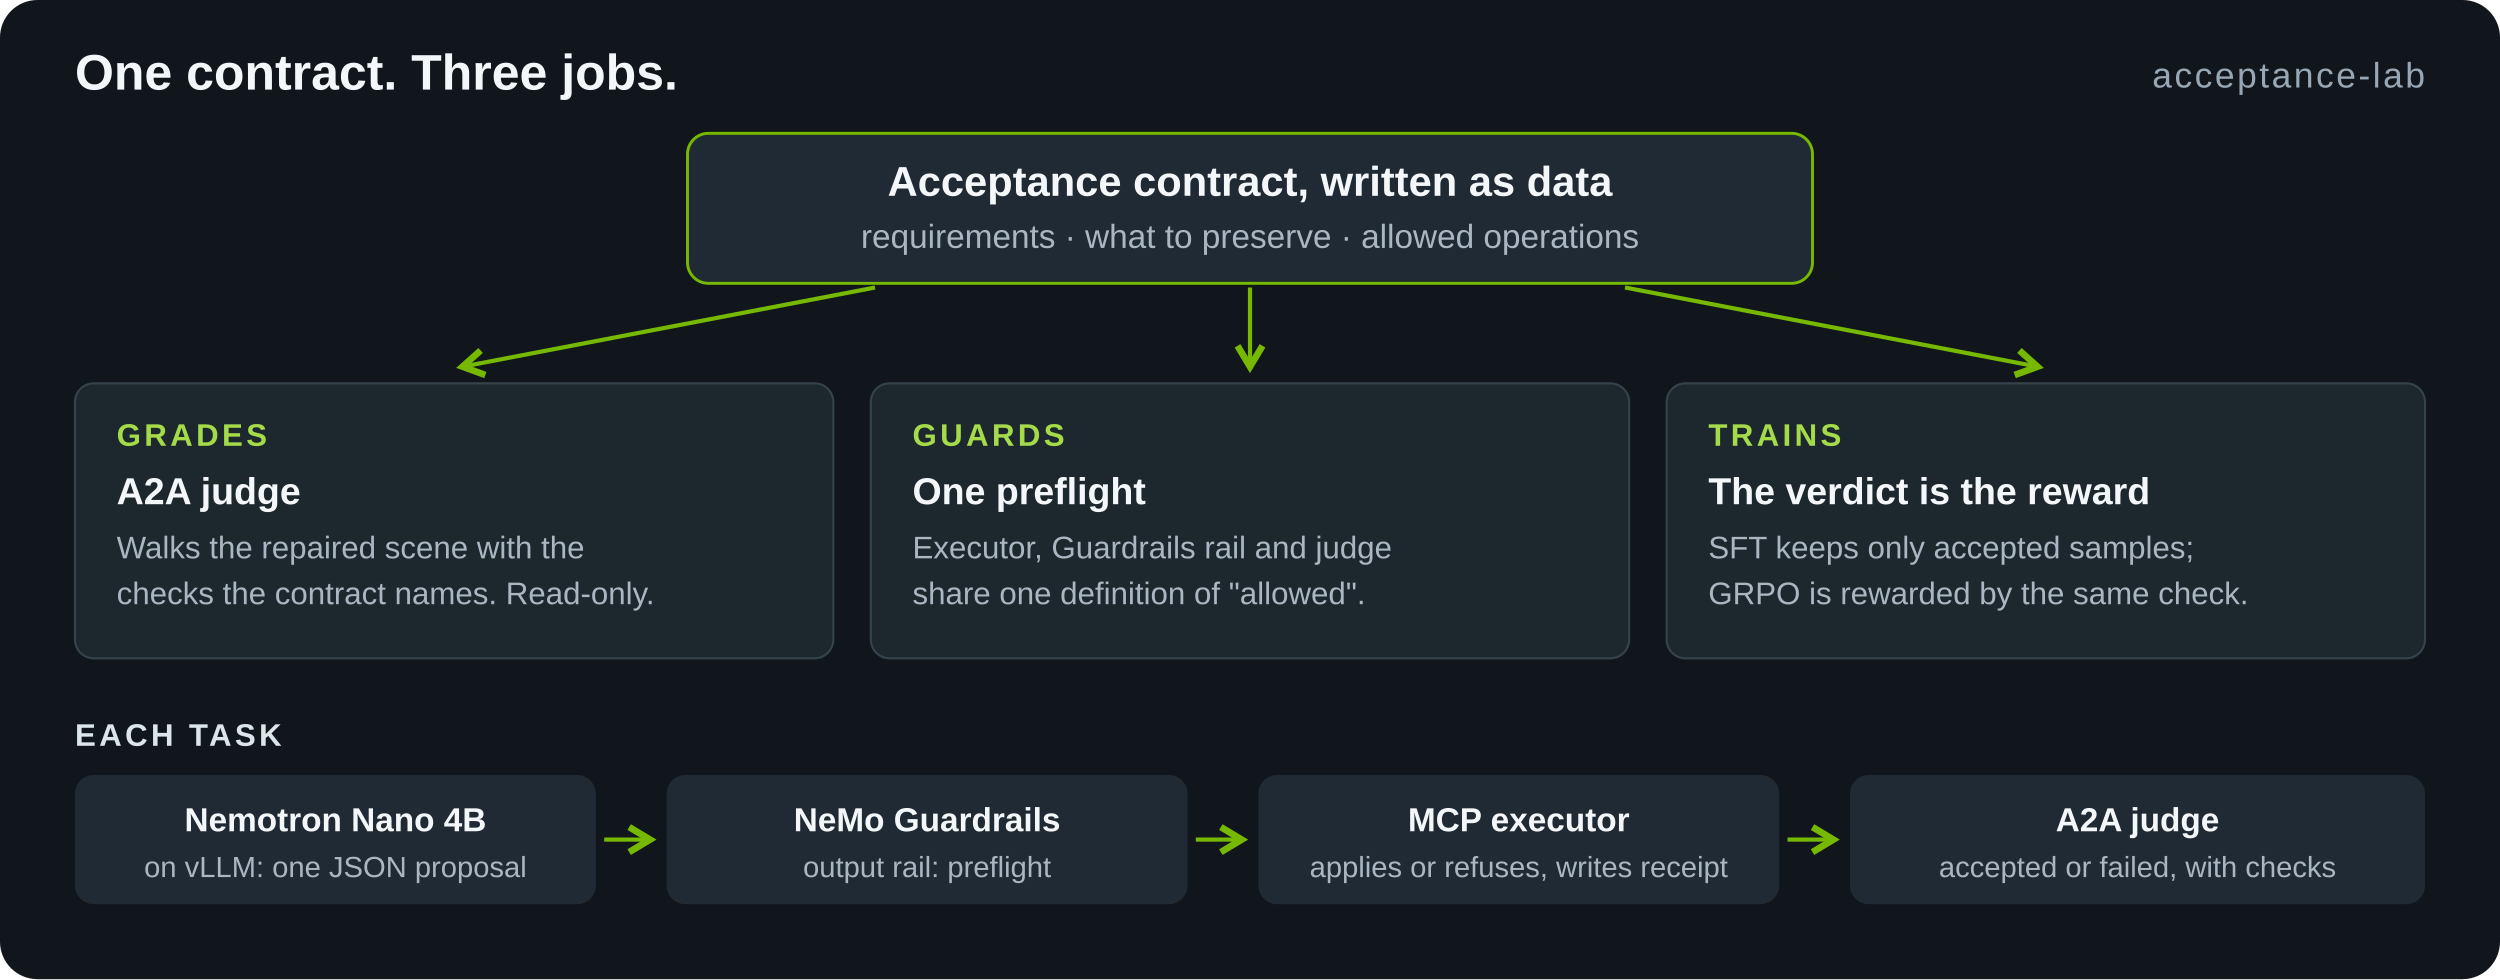
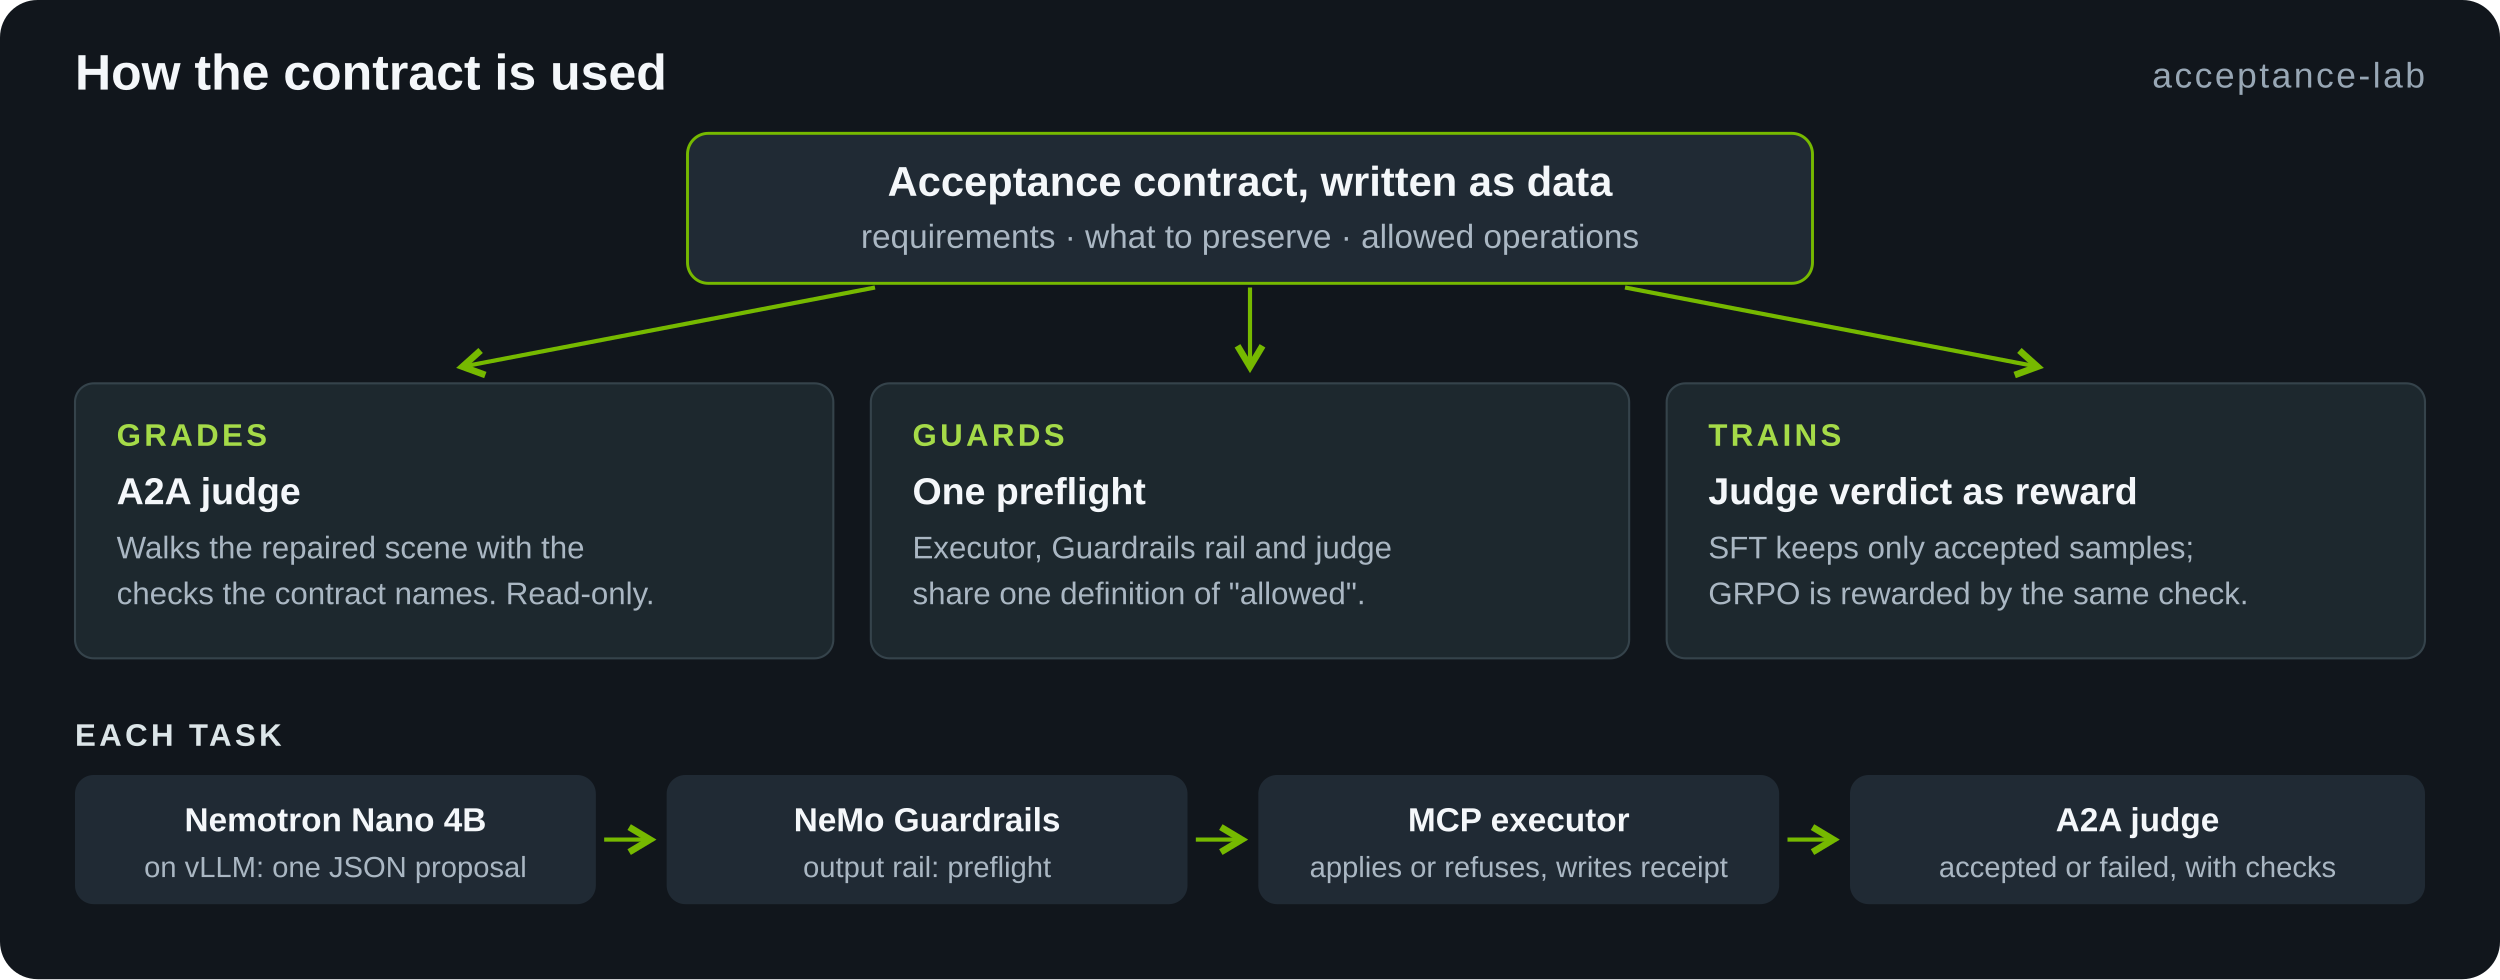
<svg xmlns="http://www.w3.org/2000/svg" width="1200" height="470" viewBox="0 0 1200 470" role="img" aria-labelledby="title desc">
  <defs>
    <marker id="arrow" markerWidth="8" markerHeight="8" refX="6" refY="4" orient="auto">
      <path d="M1 1L6 4L1 7" fill="none" stroke="#76b900" stroke-width="1.6" />
    </marker>
  </defs>
  <rect width="1200" height="470" rx="18" fill="#11161c" />
  <g font-family="Segoe UI, Arial, sans-serif">
-     <text x="36" y="43" fill="#f4f7fa" font-size="24" font-weight="700">One contract. Three jobs.</text>
+     <text x="36" y="43" fill="#f4f7fa" font-size="24" font-weight="700">How the contract is used</text>
    <text x="1164" y="42" text-anchor="end" fill="#98a7b5" font-size="17" letter-spacing="1.2">acceptance-lab</text>
    <rect x="330" y="64" width="540" height="72" rx="10" fill="#202a34" stroke="#76b900" stroke-width="1.4" />
    <text x="600" y="94" text-anchor="middle" fill="#f4f7fa" font-size="20" font-weight="600">Acceptance contract, written as data</text>
    <text x="600" y="119" text-anchor="middle" fill="#aab7c3" font-size="16">requirements · what to preserve · allowed operations</text>
    <g fill="none" stroke="#76b900" stroke-width="2" marker-end="url(#arrow)">
      <path d="M420 138L222 176" />
      <path d="M600 138V176" />
      <path d="M780 138L978 176" />
    </g>
    <g fill="#1d282e" stroke="#35434b">
      <rect x="36" y="184" width="364" height="132" rx="9" />
      <rect x="418" y="184" width="364" height="132" rx="9" />
      <rect x="800" y="184" width="364" height="132" rx="9" />
    </g>
    <g fill="#a5db48" font-size="15" font-weight="700" letter-spacing="1.6">
      <text x="56" y="214">GRADES</text>
      <text x="438" y="214">GUARDS</text>
      <text x="820" y="214">TRAINS</text>
    </g>
    <g fill="#f4f7fa" font-size="18" font-weight="600">
      <text x="56" y="242">A2A judge</text>
      <text x="438" y="242">One preflight</text>
-       <text x="820" y="242">The verdict is the reward</text>
+       <text x="820" y="242">Judge verdict as reward</text>
    </g>
    <g fill="#aab7c3" font-size="15">
      <text x="56" y="268">Walks the repaired scene with the</text>
      <text x="56" y="290">checks the contract names. Read-only.</text>
      <text x="438" y="268">Executor, Guardrails rail and judge</text>
      <text x="438" y="290">share one definition of "allowed".</text>
      <text x="820" y="268">SFT keeps only accepted samples;</text>
      <text x="820" y="290">GRPO is rewarded by the same check.</text>
    </g>
    <text x="36" y="358" fill="#dce5e8" font-size="15" font-weight="700" letter-spacing="1.6">EACH TASK</text>
    <g fill="#202a34">
      <rect x="36" y="372" width="250" height="62" rx="9" />
      <rect x="320" y="372" width="250" height="62" rx="9" />
      <rect x="604" y="372" width="250" height="62" rx="9" />
      <rect x="888" y="372" width="276" height="62" rx="9" />
    </g>
    <g fill="none" stroke="#76b900" stroke-width="2" marker-end="url(#arrow)">
      <path d="M290 403H312" />
      <path d="M574 403H596" />
      <path d="M858 403H880" />
    </g>
    <g fill="#f4f7fa" font-size="16" font-weight="600" text-anchor="middle">
      <text x="161" y="399">Nemotron Nano 4B</text>
      <text x="445" y="399">NeMo Guardrails</text>
      <text x="729" y="399">MCP executor</text>
      <text x="1026" y="399">A2A judge</text>
    </g>
    <g fill="#aab7c3" font-size="14" text-anchor="middle">
      <text x="161" y="421">on vLLM: one JSON proposal</text>
      <text x="445" y="421">output rail: preflight</text>
      <text x="729" y="421">applies or refuses, writes receipt</text>
      <text x="1026" y="421">accepted or failed, with checks</text>
    </g>
  </g>
</svg>
